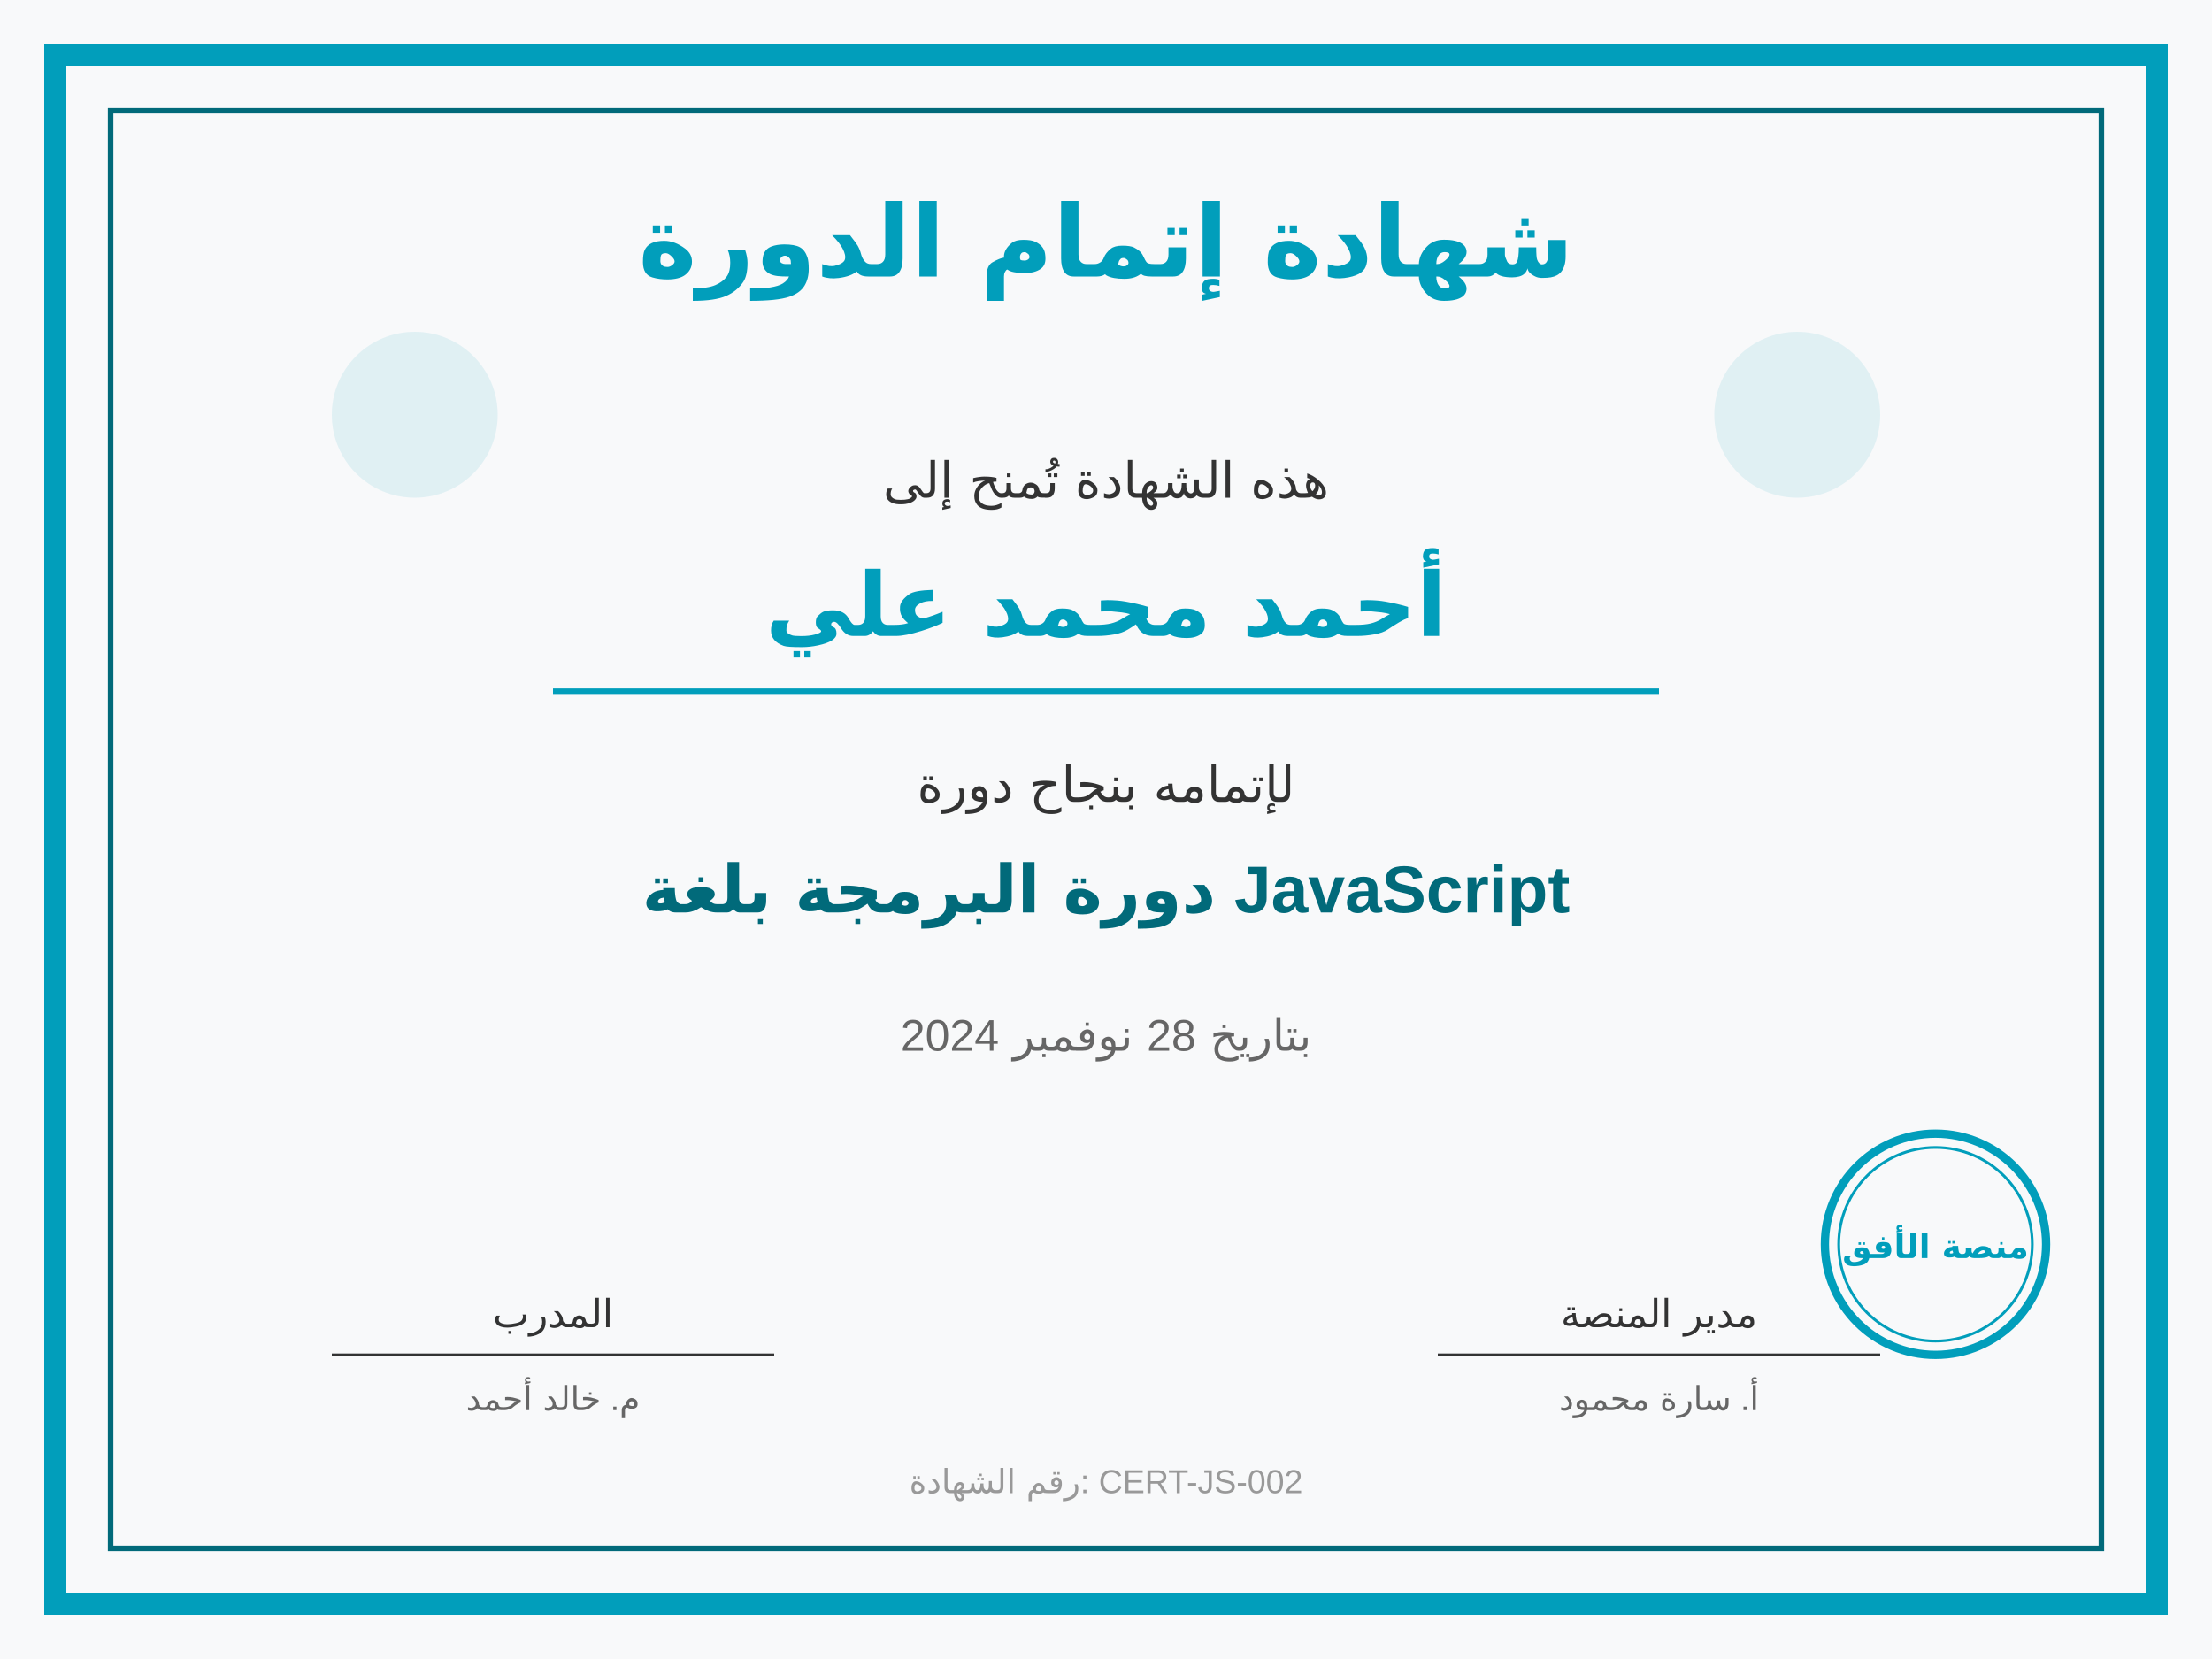
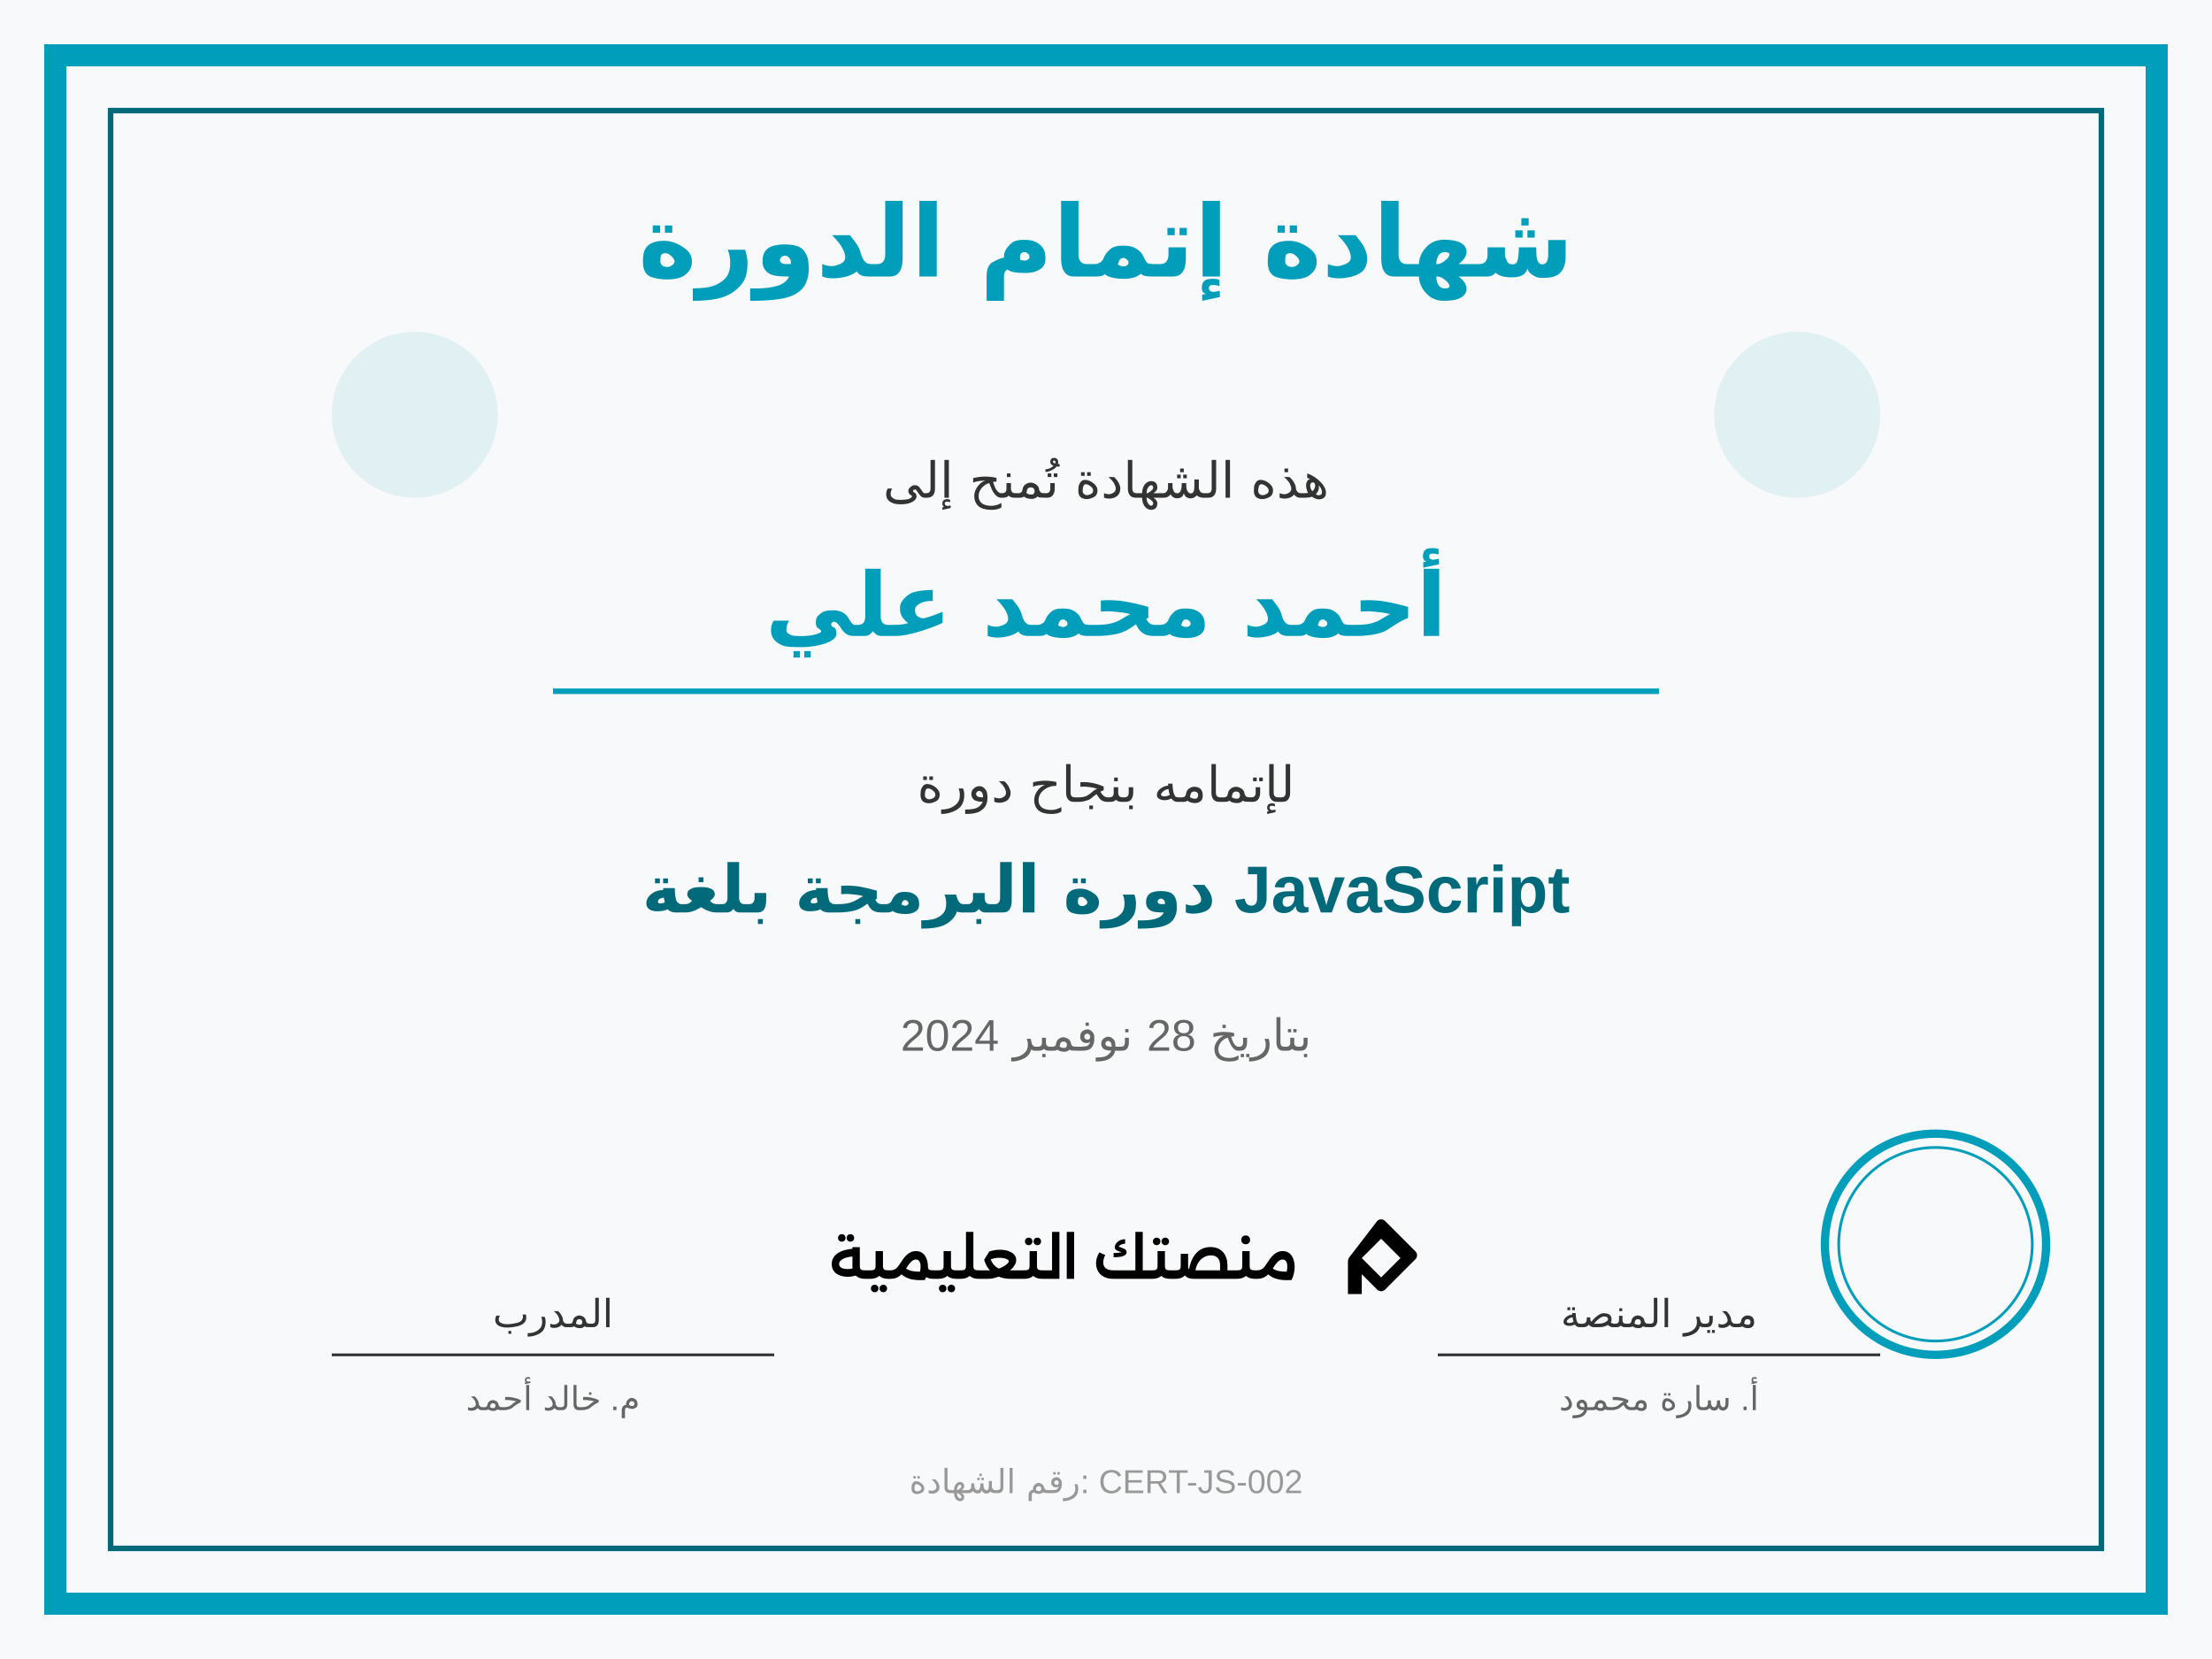
<svg xmlns="http://www.w3.org/2000/svg" width="800" height="600" viewBox="0 0 800 600">
  <rect width="800" height="600" fill="#f8f9fa" />
  <rect x="20" y="20" width="760" height="560" fill="none" stroke="#019EBB" stroke-width="8" />
  <rect x="40" y="40" width="720" height="520" fill="none" stroke="#016A7A" stroke-width="2" />
  <text x="400" y="100" text-anchor="middle" font-family="Arial, sans-serif" font-size="36" font-weight="bold" fill="#019EBB">شهادة إتمام الدورة</text>
  <circle cx="150" cy="150" r="30" fill="#019EBB" opacity="0.1" />
  <circle cx="650" cy="150" r="30" fill="#019EBB" opacity="0.1" />
  <text x="400" y="180" text-anchor="middle" font-family="Arial, sans-serif" font-size="18" fill="#333">هذه الشهادة تُمنح إلى</text>
  <text x="400" y="230" text-anchor="middle" font-family="Arial, sans-serif" font-size="32" font-weight="bold" fill="#019EBB">أحمد محمد علي</text>
  <line x1="200" y1="250" x2="600" y2="250" stroke="#019EBB" stroke-width="2" />
  <text x="400" y="290" text-anchor="middle" font-family="Arial, sans-serif" font-size="18" fill="#333">لإتمامه بنجاح دورة</text>
  <text x="400" y="330" text-anchor="middle" font-family="Arial, sans-serif" font-size="24" font-weight="bold" fill="#016A7A">دورة البرمجة بلغة JavaScript</text>
  <text x="400" y="380" text-anchor="middle" font-family="Arial, sans-serif" font-size="16" fill="#666">بتاريخ 28 نوفمبر 2024</text>
  <text x="200" y="480" text-anchor="middle" font-family="Arial, sans-serif" font-size="14" fill="#333">المدرب</text>
  <line x1="120" y1="490" x2="280" y2="490" stroke="#333" stroke-width="1" />
  <text x="200" y="510" text-anchor="middle" font-family="Arial, sans-serif" font-size="12" fill="#666">م. خالد أحمد</text>
  <text x="600" y="480" text-anchor="middle" font-family="Arial, sans-serif" font-size="14" fill="#333">مدير المنصة</text>
  <line x1="520" y1="490" x2="680" y2="490" stroke="#333" stroke-width="1" />
  <text x="600" y="510" text-anchor="middle" font-family="Arial, sans-serif" font-size="12" fill="#666">أ. سارة محمود</text>
  <text x="400" y="540" text-anchor="middle" font-family="Arial, sans-serif" font-size="12" fill="#999">رقم الشهادة: CERT-JS-002</text>
  <circle cx="700" cy="450" r="40" fill="none" stroke="#019EBB" stroke-width="3" />
  <circle cx="700" cy="450" r="35" fill="none" stroke="#019EBB" stroke-width="1" />
-   <text x="700" y="455" text-anchor="middle" font-family="Arial, sans-serif" font-size="12" font-weight="bold" fill="#019EBB">منصة الأفق</text>
+   <g transform="translate(300 436) scale(.5)">
+     <path fill="#000000" d="M13.14 51.53Q10.76 51.53 8.65 50.95Q6.54 50.37 4.97 49.23Q3.39 48.08 2.5 46.36Q1.6 44.65 1.6 42.36Q1.6 39.76 2.77 37.78Q3.94 35.8 6.03 34.43Q8.13 33.07 10.93 32.27Q13.73 31.48 16.99 31.25L17.3 36.81Q15.28 36.94 13.42 37.34Q11.57 37.75 10.1 38.44Q8.63 39.14 7.78 40.12Q6.94 41.1 6.94 42.37Q6.94 43.56 7.73 44.37Q8.51 45.18 9.92 45.56Q11.32 45.95 13.11 45.95Q14.59 45.95 15.86 45.7Q17.13 45.45 18.27 44.99L20.38 50.11Q18.74 50.81 16.86 51.17Q14.99 51.53 13.14 51.53ZM25.8 53Q22.75 53 20.7 51.91Q18.66 50.83 17.62 48.71Q16.59 46.59 16.59 43.52V30.08H21.92V43.52Q21.92 44.85 22.22 45.57Q22.51 46.3 23.35 46.58Q24.19 46.85 25.8 46.85H27.33V53ZM27.33 53V46.85Q27.72 46.85 27.93 47.68Q28.13 48.51 28.13 49.89Q28.13 51.3 27.93 52.15Q27.72 53 27.33 53ZM15.13 26.13Q13.95 26.13 13.18 25.37Q12.41 24.61 12.41 23.44Q12.41 22.24 13.18 21.48Q13.95 20.72 15.13 20.72Q16.3 20.72 17.07 21.48Q17.84 22.24 17.84 23.44Q17.84 24.61 17.07 25.37Q16.3 26.13 15.13 26.13ZM8.88 26.13Q7.71 26.13 6.94 25.37Q6.17 24.61 6.17 23.44Q6.17 22.24 6.94 21.48Q7.71 20.72 8.88 20.72Q10.06 20.72 10.83 21.48Q11.6 22.24 11.6 23.44Q11.6 24.61 10.83 25.37Q10.06 26.13 8.88 26.13Z M27.32 53V46.85H29.46Q31.09 46.85 31.92 46.58Q32.75 46.3 33.04 45.57Q33.33 44.85 33.33 43.52V32.94H38.67V43.52Q38.67 46.59 37.63 48.7Q36.6 50.81 34.55 51.9Q32.51 52.99 29.46 53ZM42.55 53Q39.49 53 37.45 51.91Q35.41 50.83 34.37 48.71Q33.33 46.59 33.33 43.52H38.67Q38.67 44.85 38.96 45.57Q39.26 46.3 40.1 46.58Q40.94 46.85 42.55 46.85H44.07V53ZM44.07 53V46.85Q44.47 46.85 44.67 47.68Q44.87 48.51 44.87 49.89Q44.87 51.3 44.67 52.15Q44.47 53 44.07 53ZM27.32 53Q26.92 53 26.72 52.15Q26.52 51.3 26.52 49.86Q26.52 48.49 26.72 47.67Q26.92 46.85 27.32 46.85ZM38.92 62.7Q37.75 62.7 36.98 61.93Q36.21 61.15 36.21 60.01Q36.21 58.82 36.98 58.05Q37.75 57.29 38.92 57.29Q40.09 57.29 40.86 58.05Q41.64 58.82 41.64 60.01Q41.64 61.15 40.86 61.93Q40.09 62.7 38.92 62.7ZM32.68 62.7Q31.51 62.7 30.74 61.93Q29.97 61.15 29.97 60.01Q29.97 58.82 30.74 58.05Q31.51 57.29 32.68 57.29Q33.84 57.29 34.62 58.05Q35.4 58.82 35.4 60.01Q35.4 61.15 34.62 61.93Q33.84 62.7 32.68 62.7Z M75.01 53Q72.15 53 70.19 51.91Q68.23 50.83 67.21 48.71Q66.2 46.59 66.2 43.52V42.67L70.96 42.89L71.15 43.83Q71.19 45.03 71.5 45.69Q71.8 46.36 72.64 46.6Q73.47 46.85 75.01 46.85H76.53V53ZM44.08 53Q43.68 53 43.48 52.15Q43.28 51.3 43.28 49.86Q43.28 48.49 43.48 47.67Q43.68 46.85 44.08 46.85ZM44.08 53V46.85Q45.86 46.85 47.08 46.23Q48.29 45.61 49.28 44.43Q50.27 43.24 51.28 41.6Q52.26 40.07 53.37 38.55Q54.48 37.02 55.83 35.75Q57.17 34.49 58.83 33.72Q60.48 32.94 62.57 32.94Q64.78 32.94 66.41 33.86Q68.04 34.78 69.11 36.38Q70.18 37.97 70.7 40.02Q71.23 42.07 71.23 44.35Q71.23 46.51 70.67 49.09Q70.11 51.67 68.96 53.88L64.01 51.42Q64.93 49.82 65.41 48.01Q65.89 46.2 65.89 44.35Q65.89 41.61 65.02 40.32Q64.14 39.04 62.53 39.04Q61.47 39.04 60.43 39.62Q59.38 40.2 58.25 41.5Q57.12 42.81 55.71 45.02Q53.95 47.77 52.27 49.53Q50.59 51.3 48.65 52.15Q46.71 53 44.08 53ZM68.67 47.73 68.96 53.88Q65.13 54.1 62.32 53.82Q59.51 53.55 57.41 52.83Q55.3 52.11 53.66 50.98Q52.02 49.86 50.62 48.4L54.24 44.51Q55.65 45.96 57.57 46.73Q59.48 47.51 62.2 47.72Q64.91 47.93 68.67 47.73ZM76.53 53V46.85Q76.93 46.85 77.13 47.68Q77.33 48.51 77.33 49.89Q77.33 51.3 77.13 52.15Q76.93 53 76.53 53Z M76.52 53V46.85H78.66Q80.29 46.85 81.12 46.58Q81.95 46.3 82.24 45.57Q82.53 44.85 82.53 43.52V32.94H87.87V43.52Q87.87 46.59 86.83 48.7Q85.8 50.81 83.75 51.9Q81.71 52.99 78.66 53ZM91.75 53Q88.69 53 86.65 51.91Q84.61 50.83 83.57 48.71Q82.53 46.59 82.53 43.52H87.87Q87.87 44.85 88.16 45.57Q88.46 46.3 89.3 46.58Q90.14 46.85 91.75 46.85H93.27V53ZM93.27 53V46.85Q93.67 46.85 93.87 47.68Q94.07 48.51 94.07 49.89Q94.07 51.3 93.87 52.15Q93.67 53 93.27 53ZM76.52 53Q76.12 53 75.92 52.15Q75.72 51.3 75.72 49.86Q75.72 48.49 75.92 47.67Q76.12 46.85 76.52 46.85ZM88.12 62.7Q86.95 62.7 86.18 61.93Q85.41 61.15 85.41 60.01Q85.41 58.82 86.18 58.05Q86.95 57.29 88.12 57.29Q89.29 57.29 90.06 58.05Q90.84 58.82 90.84 60.01Q90.84 61.15 90.06 61.93Q89.29 62.7 88.12 62.7ZM81.88 62.7Q80.71 62.7 79.94 61.93Q79.17 61.15 79.17 60.01Q79.17 58.82 79.94 58.05Q80.71 57.29 81.88 57.29Q83.04 57.29 83.82 58.05Q84.6 58.82 84.6 60.01Q84.6 61.15 83.82 61.93Q83.04 62.7 81.88 62.7Z M93.28 53V46.85H94.86Q96.49 46.85 97.32 46.58Q98.15 46.3 98.44 45.57Q98.73 44.85 98.73 43.52V19.06H104.07V43.52Q104.07 46.59 103.03 48.7Q102 50.81 99.95 51.9Q97.91 52.99 94.86 53ZM107.95 53Q104.89 53 102.85 51.91Q100.81 50.83 99.77 48.71Q98.73 46.59 98.73 43.52H104.07Q104.07 44.85 104.36 45.57Q104.66 46.3 105.5 46.58Q106.34 46.85 107.95 46.85H108.82V53ZM108.82 53V46.85Q109.21 46.85 109.42 47.68Q109.62 48.51 109.62 49.89Q109.62 51.3 109.42 52.15Q109.21 53 108.82 53ZM93.28 53Q92.88 53 92.68 52.15Q92.48 51.3 92.48 49.86Q92.48 48.49 92.68 47.67Q92.88 46.85 93.28 46.85Z M108.8 53V46.85H117.05Q118.52 46.85 120.24 46.38Q121.96 45.92 123.63 45.17Q125.3 44.42 126.69 43.54Q128.08 42.65 128.9 41.81Q129.73 40.97 129.73 40.33Q129.73 39.68 128.86 39.11Q127.99 38.54 126.44 38.16Q124.89 37.79 122.86 37.79Q121.16 37.79 119.64 38.08Q118.11 38.37 116.46 38.95L115.06 40.64L111.87 39.23L115.54 33.25Q117.15 32.72 119.03 32.35Q120.91 31.97 123.2 31.97Q126.75 31.97 129.41 32.9Q132.07 33.82 133.57 35.46Q135.06 37.1 135.06 39.34Q135.06 41.19 134.06 42.92Q133.06 44.66 131.38 46.17Q129.7 47.69 127.57 48.94Q125.45 50.18 123.2 51.1Q120.94 52.01 118.8 52.51Q116.65 53 114.93 53ZM130.67 53Q125.92 53 122.09 51.28Q118.26 49.57 115.64 46.46Q113.01 43.36 111.87 39.23L116.1 36.87Q116.63 39.89 118.3 42.15Q119.97 44.4 122.56 45.62Q125.14 46.85 128.33 46.85H138.71V53ZM138.71 53V46.85Q139.11 46.85 139.31 47.68Q139.51 48.51 139.51 49.89Q139.51 51.3 139.31 52.15Q139.11 53 138.71 53ZM108.8 53Q108.4 53 108.2 52.15Q108 51.3 108 49.86Q108 48.49 108.2 47.67Q108.4 46.85 108.8 46.85Z M138.72 53V46.85H140.86Q142.49 46.85 143.32 46.58Q144.15 46.3 144.44 45.57Q144.73 44.85 144.73 43.52V32.94H150.07V43.52Q150.07 46.59 149.03 48.7Q148 50.81 145.95 51.9Q143.91 52.99 140.86 53ZM153.95 53Q150.89 53 148.85 51.91Q146.81 50.83 145.77 48.71Q144.73 46.59 144.73 43.52H150.07Q150.07 44.85 150.36 45.57Q150.66 46.3 151.5 46.58Q152.34 46.85 153.95 46.85H155.47V53ZM155.47 53V46.85Q155.87 46.85 156.07 47.68Q156.27 48.51 156.27 49.89Q156.27 51.3 156.07 52.15Q155.87 53 155.47 53ZM138.72 53Q138.32 53 138.12 52.15Q137.92 51.3 137.92 49.86Q137.92 48.49 138.12 47.67Q138.32 46.85 138.72 46.85ZM150.33 28.66Q149.15 28.66 148.38 27.89Q147.61 27.13 147.61 25.97Q147.61 24.76 148.38 24Q149.15 23.24 150.33 23.24Q151.5 23.24 152.27 24Q153.04 24.76 153.04 25.97Q153.04 27.13 152.27 27.89Q151.5 28.66 150.33 28.66ZM144.08 28.66Q142.91 28.66 142.14 27.89Q141.37 27.13 141.37 25.97Q141.37 24.76 142.14 24Q142.91 23.24 144.08 23.24Q145.26 23.24 146.03 24Q146.8 24.76 146.8 25.97Q146.8 27.13 146.03 27.89Q145.26 28.66 144.08 28.66Z M155.48 53V46.85H160.98V19.06H166.31V53ZM155.48 53Q155.08 53 154.88 52.15Q154.68 51.3 154.68 49.87Q154.68 48.49 154.88 47.67Q155.08 46.85 155.48 46.85Z M171.62 53V19.06H176.96V53Z M223.85 53V46.85H231.29V53ZM205.27 53Q202.07 53 199.71 52.08Q197.35 51.17 195.82 49.6Q194.28 48.02 193.54 46.02Q192.8 44.02 192.8 41.84Q192.8 39.81 193.4 37.76Q194 35.72 195.2 33.88L199.43 35.79Q198.7 37.26 198.36 38.6Q198.01 39.93 198.01 41.11Q198.01 42.93 198.81 44.22Q199.6 45.51 201.2 46.18Q202.8 46.85 205.18 46.85H221.25V19.06H226.58V53ZM231.29 53V46.85Q231.69 46.85 231.89 47.68Q232.09 48.51 232.09 49.89Q232.09 51.3 231.89 52.15Q231.69 53 231.29 53ZM205.5 37.39V34.33Q207.32 34.33 209.35 34.1Q211.37 33.88 212.66 33.53L212.37 34.22L208.34 32.71Q207.29 32.31 206.82 31.64Q206.34 30.97 206.34 30.21Q206.34 28.85 207.27 27.51Q208.2 26.18 209.89 25.27Q211.58 24.36 213.85 24.36V27.61Q212.24 27.61 211.05 28.19Q209.85 28.76 209.2 29.63Q208.55 30.49 208.55 31.37L207.54 29.09L212.63 31.03Q213.92 31.5 214.41 32.22Q214.91 32.95 214.91 33.58Q214.91 34.29 214.57 34.95Q214.24 35.62 213.27 36.17Q212.31 36.73 210.43 37.06Q208.56 37.39 205.5 37.39Z M231.28 53V46.85H233.42Q235.05 46.85 235.88 46.58Q236.71 46.3 237 45.57Q237.29 44.85 237.29 43.52V32.94H242.63V43.52Q242.63 46.59 241.59 48.7Q240.56 50.81 238.51 51.9Q236.47 52.99 233.42 53ZM246.51 53Q243.45 53 241.41 51.91Q239.37 50.83 238.33 48.71Q237.29 46.59 237.29 43.52H242.63Q242.63 44.85 242.92 45.57Q243.22 46.3 244.06 46.58Q244.9 46.85 246.51 46.85H248.03V53ZM248.03 53V46.85Q248.43 46.85 248.63 47.68Q248.83 48.51 248.83 49.89Q248.83 51.3 248.63 52.15Q248.43 53 248.03 53ZM231.28 53Q230.88 53 230.68 52.15Q230.48 51.3 230.48 49.86Q230.48 48.49 230.68 47.67Q230.88 46.85 231.28 46.85ZM242.89 28.66Q241.71 28.66 240.94 27.89Q240.17 27.13 240.17 25.97Q240.17 24.76 240.94 24Q241.71 23.24 242.89 23.24Q244.06 23.24 244.83 24Q245.6 24.76 245.6 25.97Q245.6 27.13 244.83 27.89Q244.06 28.66 242.89 28.66ZM236.64 28.66Q235.47 28.66 234.7 27.89Q233.93 27.13 233.93 25.97Q233.93 24.76 234.7 24Q235.47 23.24 236.64 23.24Q237.82 23.24 238.59 24Q239.36 24.76 239.36 25.97Q239.36 27.13 238.59 27.89Q237.82 28.66 236.64 28.66Z M285.32 53V46.85H292.56V53ZM248.04 53Q247.64 53 247.44 52.15Q247.24 51.3 247.24 49.86Q247.24 48.49 247.44 47.67Q247.64 46.85 248.04 46.85ZM282.52 53V43.15Q282.52 40.79 281.72 39.22Q280.91 37.65 279.41 36.85Q277.9 36.05 275.81 36.05Q274.01 36.05 272.33 36.69Q270.65 37.33 269.21 38.5Q267.78 39.68 266.72 41.36Q265.65 43.04 265.06 45.15Q264.46 47.25 264.46 49.7H259.85Q259.85 47.95 260.17 45.84Q260.49 43.74 261.22 41.53Q261.96 39.32 263.16 37.26Q264.36 35.21 266.1 33.58Q267.85 31.95 270.21 30.99Q272.57 30.03 275.6 30.03Q278.74 30.03 281.06 31.08Q283.37 32.13 284.88 33.96Q286.39 35.8 287.12 38.16Q287.86 40.52 287.86 43.15V53ZM248.04 53V46.85H250.18Q251.81 46.85 252.64 46.58Q253.47 46.3 253.76 45.57Q254.05 44.85 254.05 43.52V34.92H259.39V43.52Q259.39 46.59 258.35 48.71Q257.32 50.83 255.27 51.91Q253.23 53 250.18 53ZM263.27 53Q260.51 53 258.67 51.91Q256.83 50.83 255.92 48.71Q255 46.59 255 43.52H259.39Q259.39 44.85 259.68 45.57Q259.98 46.3 260.82 46.58Q261.66 46.85 263.27 46.85H287.86V53ZM292.56 53V46.85Q292.96 46.85 293.16 47.68Q293.36 48.51 293.36 49.89Q293.36 51.3 293.16 52.15Q292.96 53 292.56 53Z M292.56 53V46.85H294.7Q296.33 46.85 297.16 46.58Q297.99 46.3 298.28 45.57Q298.57 44.85 298.57 43.52V32.94H303.91V43.52Q303.91 46.59 302.87 48.7Q301.84 50.81 299.79 51.9Q297.75 52.99 294.7 53ZM307.79 53Q304.73 53 302.69 51.91Q300.65 50.83 299.61 48.71Q298.57 46.59 298.57 43.52H303.91Q303.91 44.85 304.2 45.57Q304.5 46.3 305.34 46.58Q306.18 46.85 307.79 46.85H309.31V53ZM309.31 53V46.85Q309.71 46.85 309.91 47.68Q310.11 48.51 310.11 49.89Q310.11 51.3 309.91 52.15Q309.71 53 309.31 53ZM292.56 53Q292.16 53 291.96 52.15Q291.76 51.3 291.76 49.86Q291.76 48.49 291.96 47.67Q292.16 46.85 292.56 46.85ZM301.04 28.02Q299.66 28.02 298.75 27.11Q297.84 26.21 297.84 24.83Q297.84 23.43 298.75 22.53Q299.66 21.63 301.04 21.63Q302.44 21.63 303.34 22.53Q304.24 23.43 304.24 24.83Q304.24 26.21 303.34 27.11Q302.44 28.02 301.04 28.02Z M309.32 53V46.85Q311.1 46.85 312.32 46.23Q313.53 45.61 314.52 44.43Q315.51 43.24 316.52 41.6Q317.5 40.07 318.61 38.55Q319.72 37.02 321.07 35.75Q322.41 34.49 324.07 33.72Q325.72 32.94 327.81 32.94Q330.02 32.94 331.65 33.86Q333.28 34.78 334.35 36.38Q335.42 37.97 335.94 40.02Q336.47 42.07 336.47 44.35Q336.47 46.51 335.91 49.09Q335.35 51.67 334.2 53.88L329.25 51.42Q330.17 49.82 330.65 48.01Q331.13 46.2 331.13 44.35Q331.13 41.61 330.26 40.32Q329.38 39.04 327.77 39.04Q326.71 39.04 325.67 39.62Q324.62 40.2 323.49 41.5Q322.36 42.81 320.95 45.02Q319.19 47.77 317.51 49.53Q315.83 51.3 313.89 52.15Q311.95 53 309.32 53ZM333.91 47.73 334.2 53.88Q330.37 54.1 327.56 53.82Q324.75 53.55 322.65 52.83Q320.54 52.11 318.9 50.98Q317.26 49.86 315.86 48.4L319.48 44.51Q320.89 45.96 322.81 46.73Q324.72 47.51 327.44 47.72Q330.15 47.93 333.91 47.73ZM309.32 53Q308.92 53 308.72 52.15Q308.52 51.3 308.52 49.86Q308.52 48.49 308.72 47.67Q308.92 46.85 309.32 46.85Z" />
+     <g transform="translate(367 6)">
+       <path fill="#000000" fill-rule="evenodd" d="M29.17 5.17a4 4 0 0 1 5.66 0L56.83 27.17a4 4 0 0 1 0 5.66L34.83 54.83a4 4 0 0 1-5.66 0L18 43.66V58H8V34.66a6 6 0 0 1 1.76-4.24ZM32 18 18 32l14 14 14-14Z" />
+     </g>
+   </g>
</svg>
